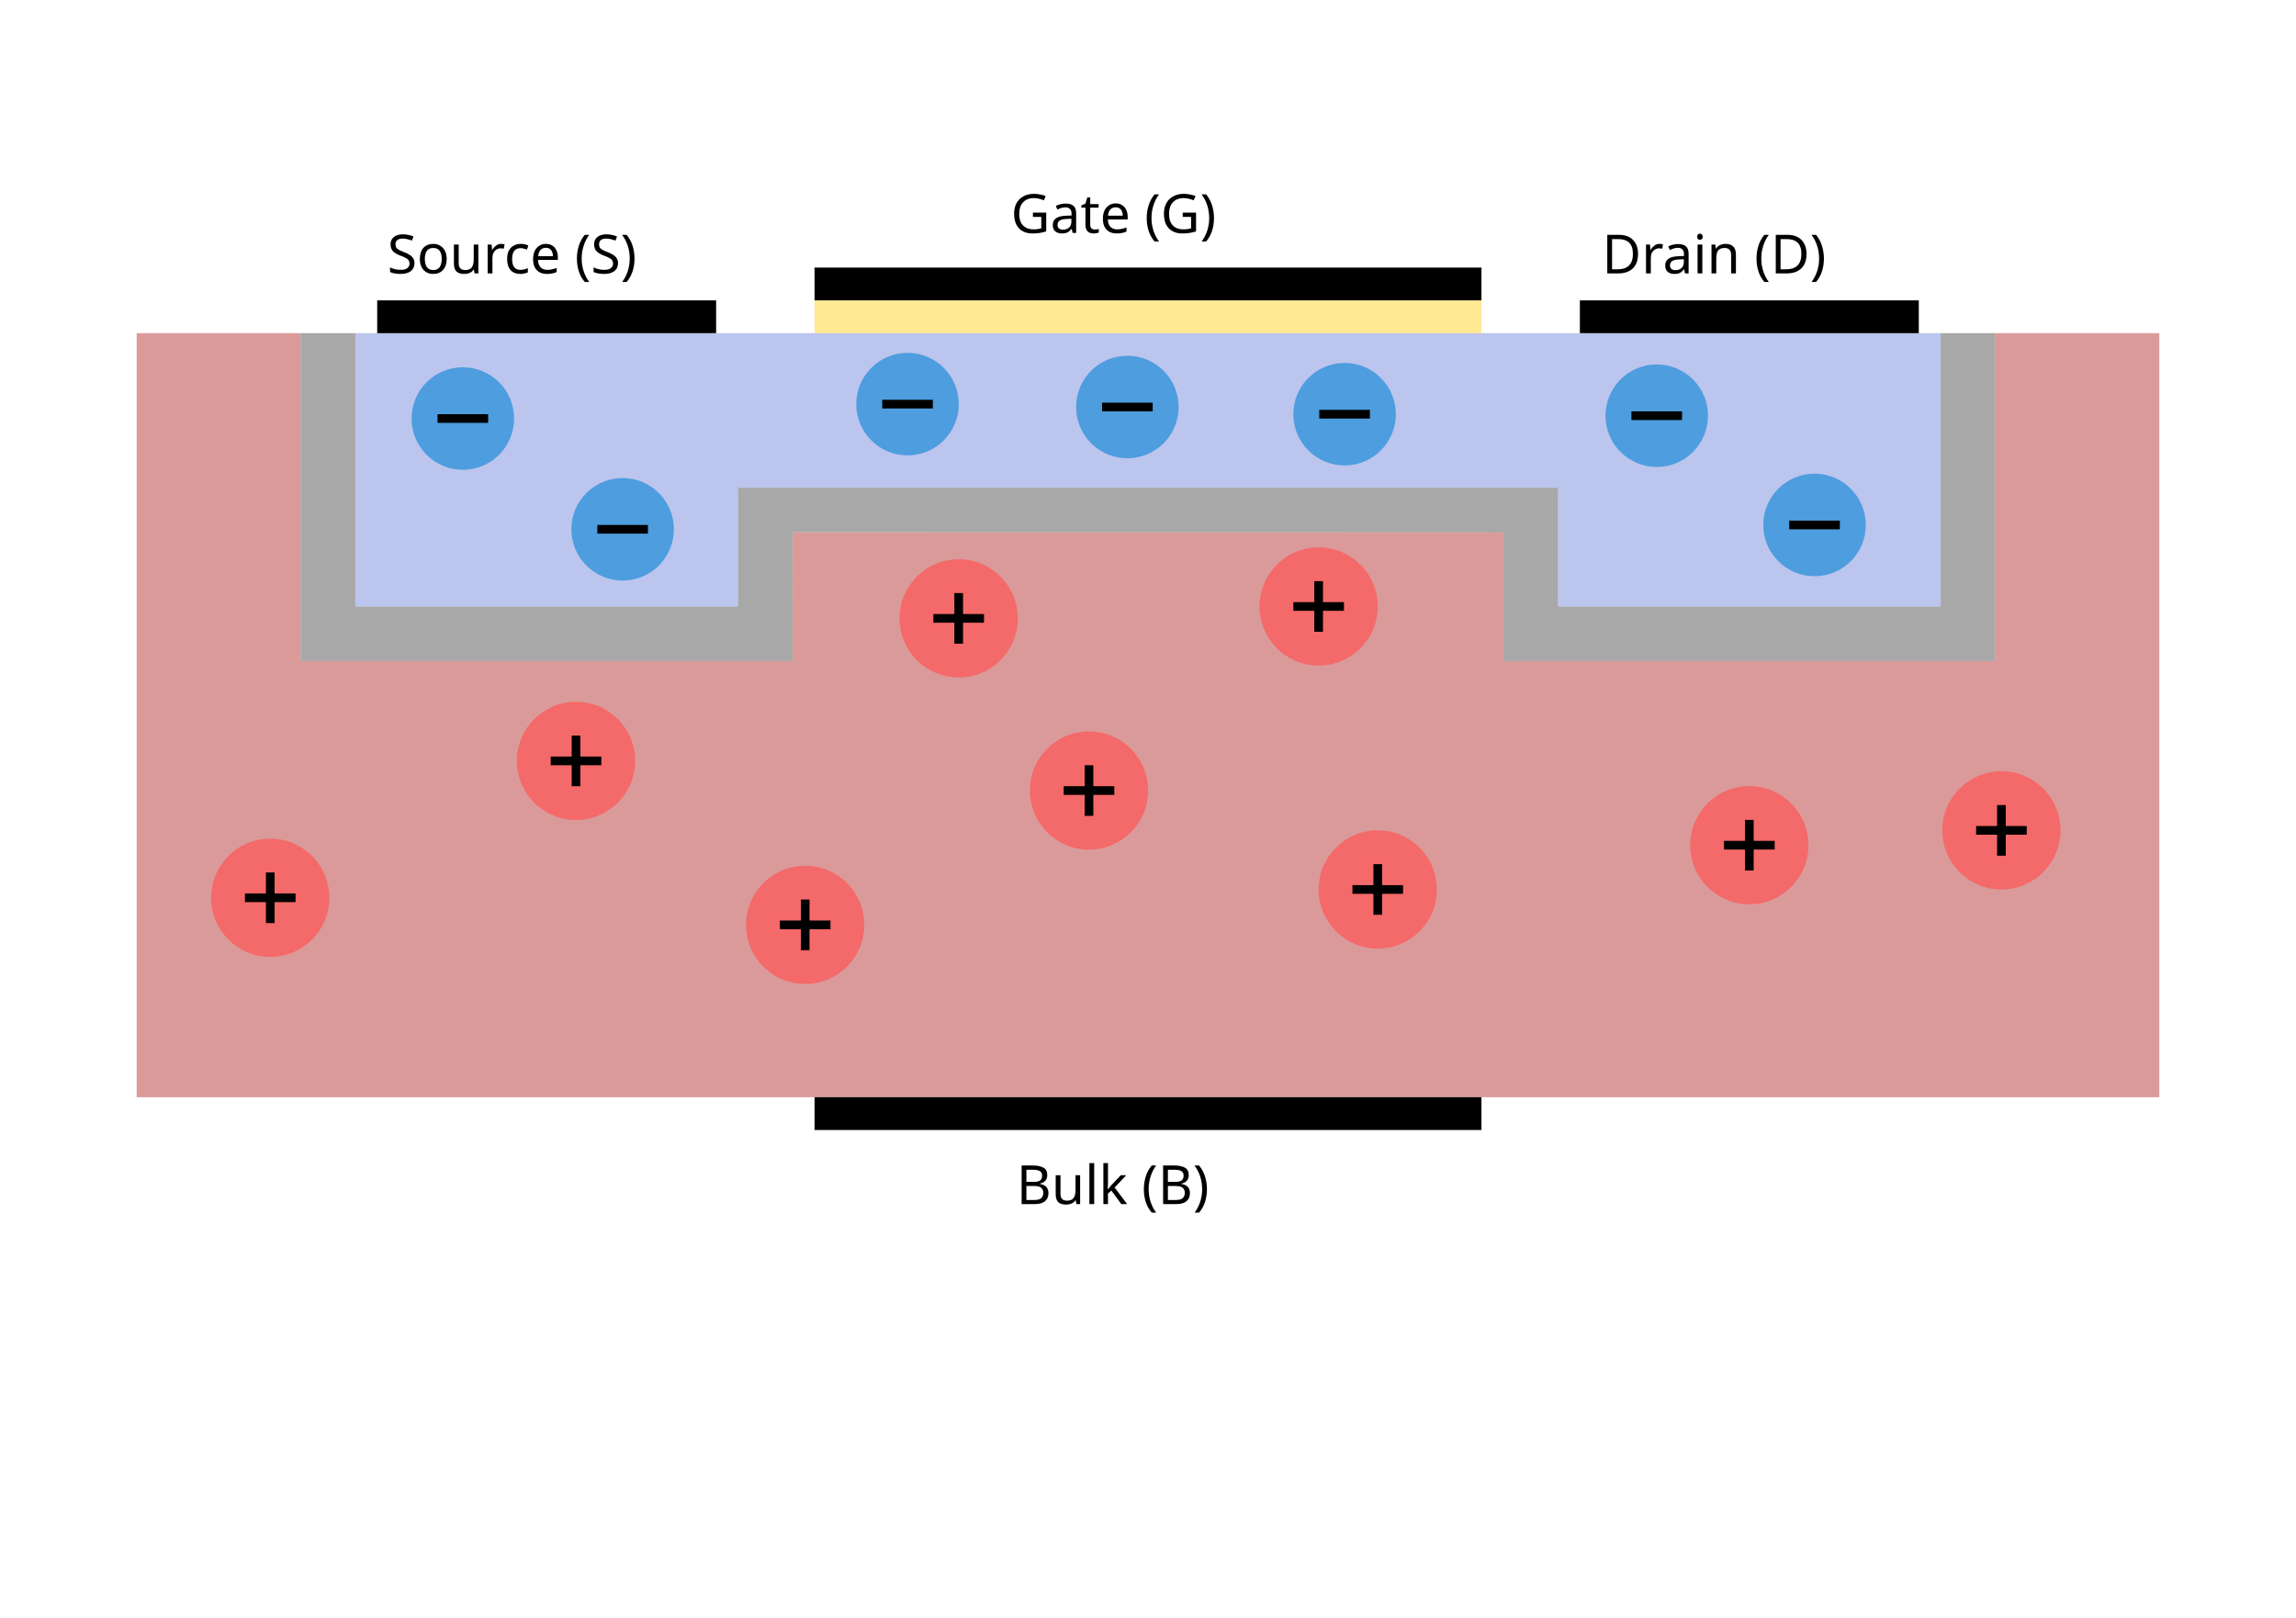
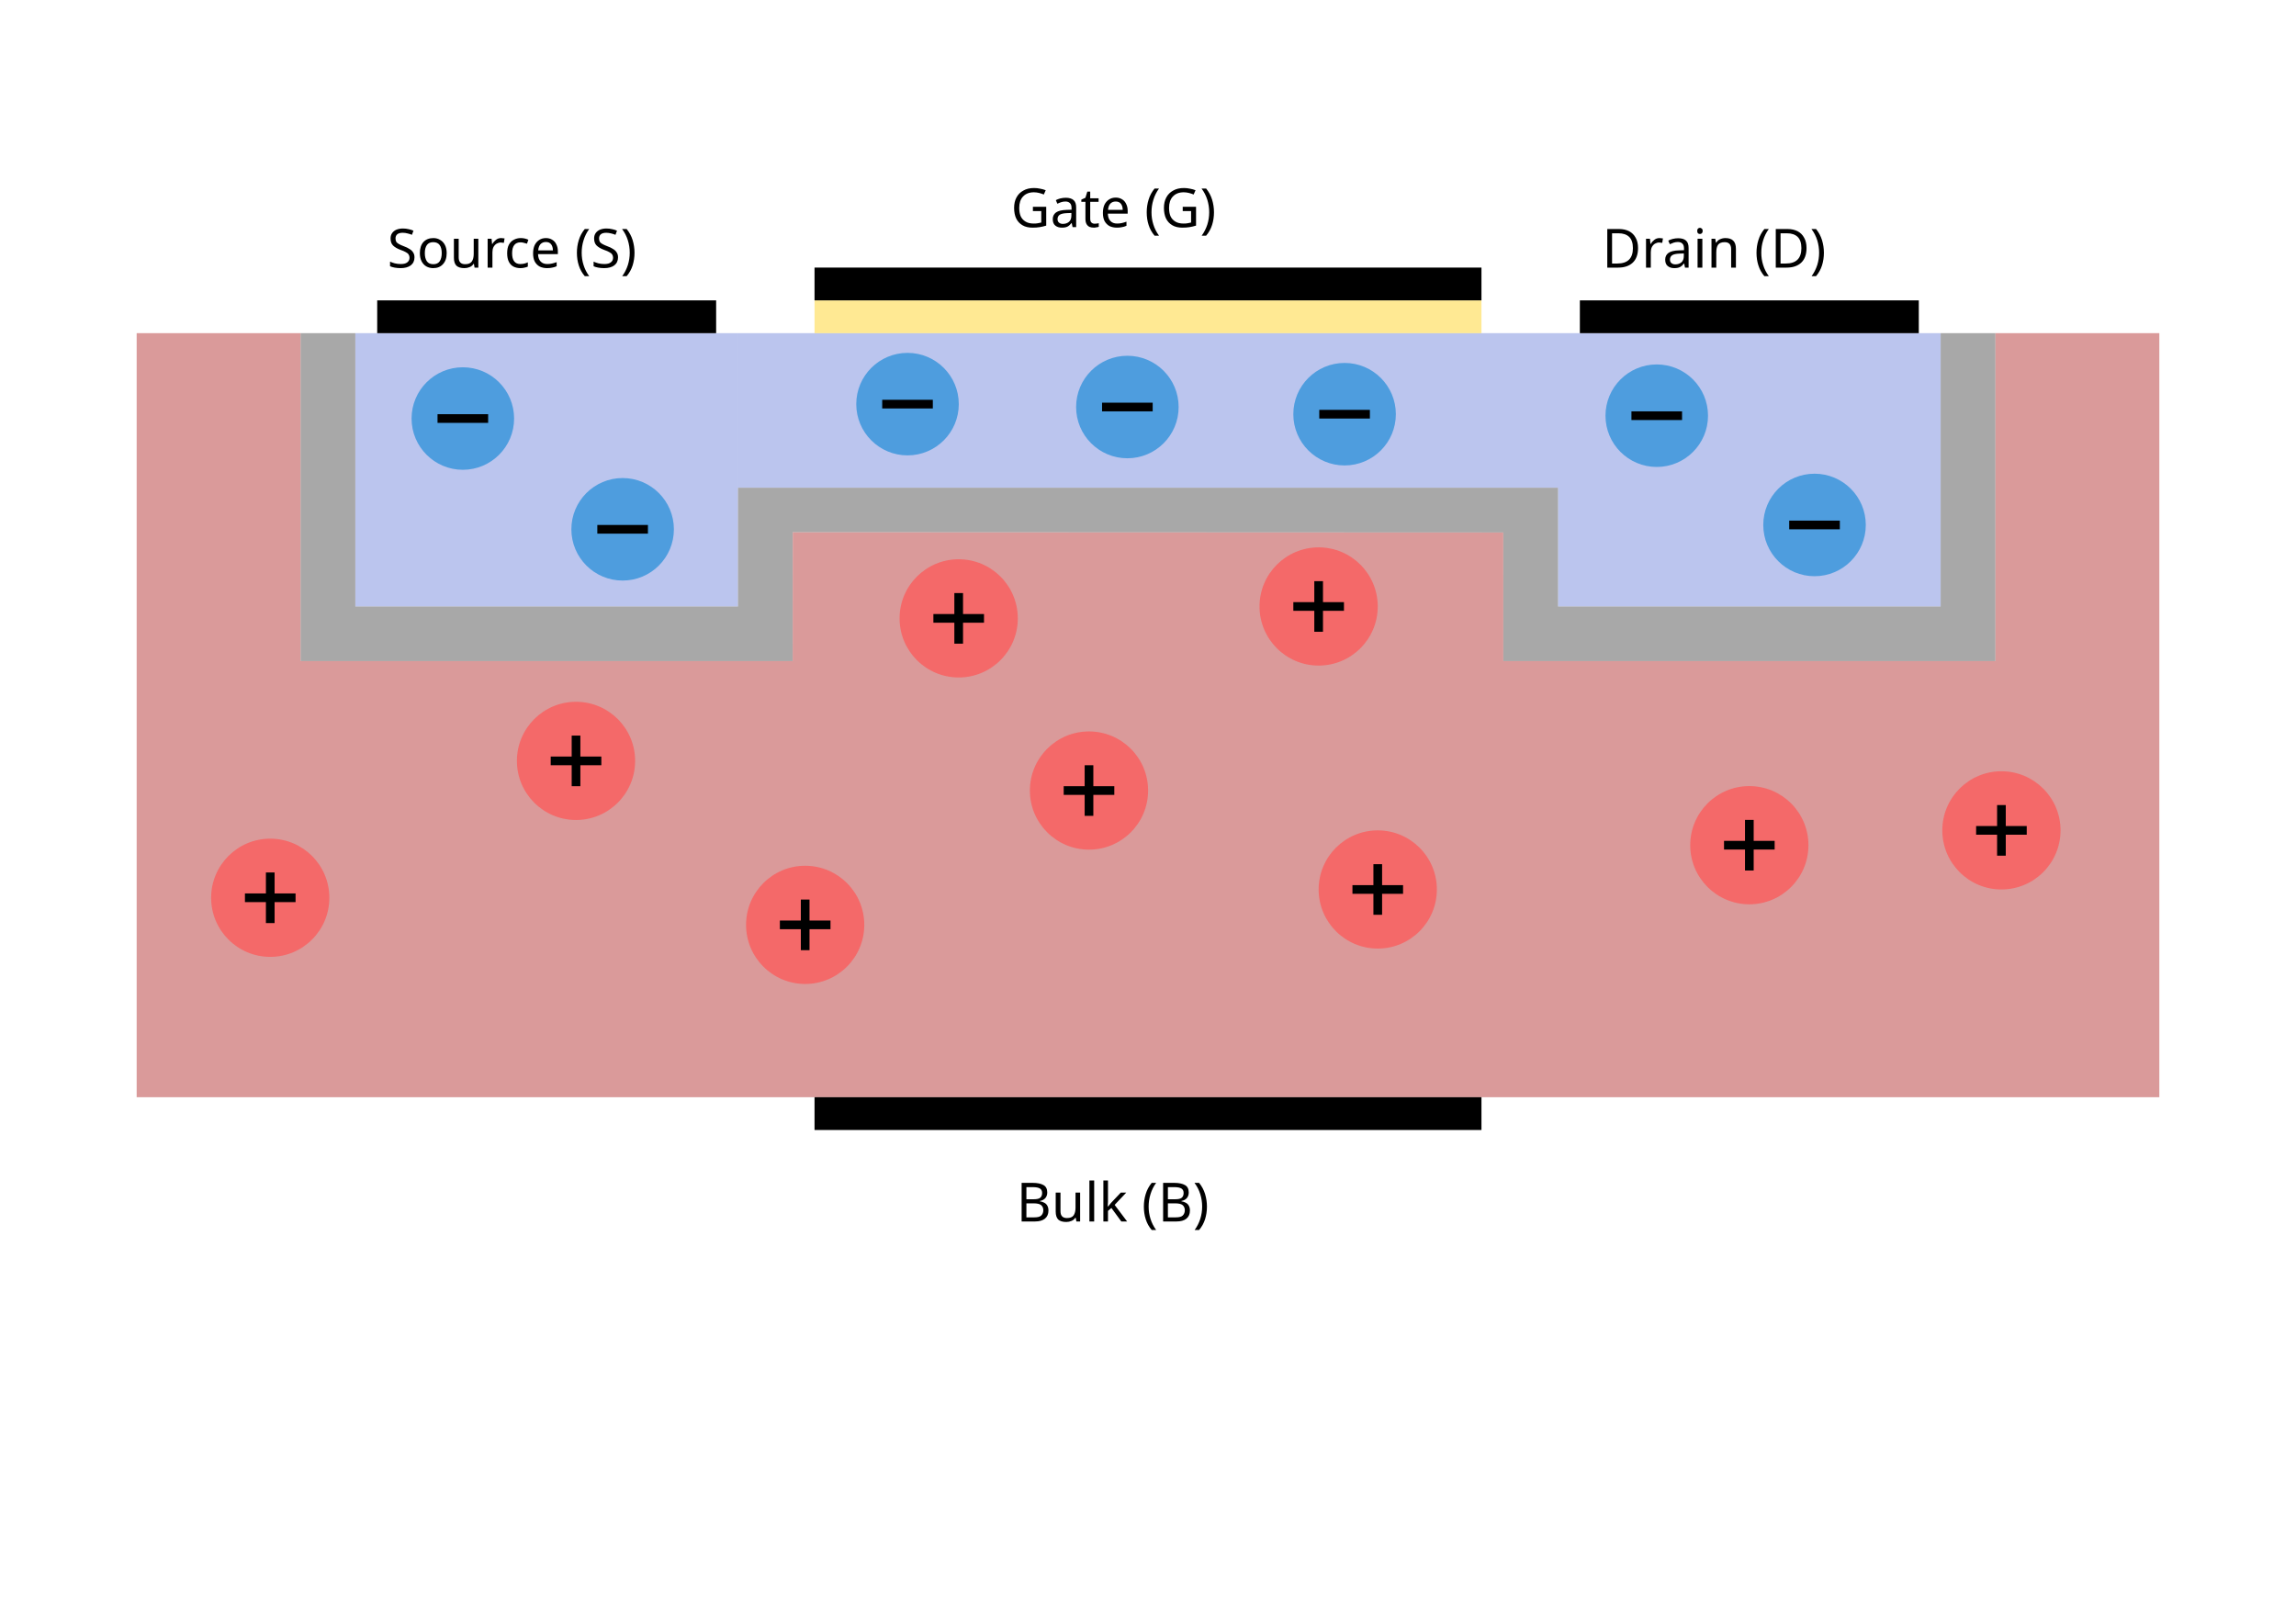
<svg xmlns="http://www.w3.org/2000/svg" width="210mm" height="148mm" viewBox="0 0 210 148" version="1.1" id="svg1" xml:space="preserve">
  <defs id="defs1" />
  <g id="layer1">
    <path id="rect30345-3" style="fill:#0026bf;fill-opacity:0.267;stroke:none;stroke-width:0.197;stroke-linecap:square;stroke-miterlimit:0;paint-order:markers stroke fill" d="m 67.5,30.477 v 14.14 h 75 v 10.861 h 35 V 30.477 h -35 v -5.16e-4 z M 32.499,30.477 V 55.477 H 67.499 V 30.477 Z" />
    <path id="rect30942" style="fill:#a20000;fill-opacity:0.396;stroke:none;stroke-width:0.197;stroke-linecap:square;stroke-miterlimit:0;paint-order:markers stroke fill" d="M 12.5,30.477 V 100.368 H 197.5 V 30.477 h -15 v 30 h -45 l -7.2e-4,-11.77 -64.994,-0.029 -0.005,11.799 H 27.5 v -30 z" />
    <g id="use28-5-8" transform="translate(-3.391638,-106.3453)">
      <g id="g55-4" transform="matrix(0.4200411,0,0,0.4200411,-9.01868,114.3725)" style="opacity:1;fill:#4e9dde;fill-opacity:1">
        <circle style="fill:#4e9dde;fill-opacity:1;stroke-width:0.365;paint-order:stroke markers fill" id="circle55-4" cx="130.328" cy="72.037" r="11.162" />
      </g>
      <rect style="fill:#000000;fill-opacity:1;stroke:none;stroke-width:1.1;stroke-opacity:1" id="rect55-4" width="4.63" height="0.794" x="43.409" y="144.234" />
    </g>
    <g id="use28-5-0" transform="translate(77.25616,-106.7422)">
      <g id="g55-0" transform="matrix(0.4200411,0,0,0.4200411,-9.01868,114.3725)" style="opacity:1;fill:#4e9dde;fill-opacity:1">
        <circle style="fill:#4e9dde;fill-opacity:1;stroke-width:0.365;paint-order:stroke markers fill" id="circle55-40" cx="130.328" cy="72.037" r="11.162" />
      </g>
      <rect style="fill:#000000;fill-opacity:1;stroke:none;stroke-width:1.1;stroke-opacity:1" id="rect55-7" width="4.63" height="0.794" x="43.409" y="144.234" />
    </g>
    <g id="use28-5-2" transform="translate(120.2388,-96.60982)">
      <g id="g55-5" transform="matrix(0.4200411,0,0,0.4200411,-9.01868,114.3725)" style="opacity:1;fill:#4e9dde;fill-opacity:1">
        <circle style="fill:#4e9dde;fill-opacity:1;stroke-width:0.365;paint-order:stroke markers fill" id="circle55-7" cx="130.328" cy="72.037" r="11.162" />
      </g>
      <rect style="fill:#000000;fill-opacity:1;stroke:none;stroke-width:1.1;stroke-opacity:1" id="rect55-6" width="4.63" height="0.794" x="43.409" y="144.234" />
    </g>
    <g id="use28-5-5" transform="translate(11.2238,-96.21295)">
      <g id="g55-2" transform="matrix(0.4200411,0,0,0.4200411,-9.01868,114.3725)" style="opacity:1;fill:#4e9dde;fill-opacity:1">
        <circle style="fill:#4e9dde;fill-opacity:1;stroke-width:0.365;paint-order:stroke markers fill" id="circle55-8" cx="130.328" cy="72.037" r="11.162" />
      </g>
      <rect style="fill:#000000;fill-opacity:1;stroke:none;stroke-width:1.1;stroke-opacity:1" id="rect55-3" width="4.63" height="0.794" x="43.409" y="144.234" />
    </g>
    <g id="use30-3-9" transform="translate(7.743452,-6.122485)">
      <g id="g29-9" transform="matrix(0.4843782,0,0,0.4843782,24.31597,53.89847)" style="display:inline;fill:#f46969;fill-opacity:1">
        <circle style="fill:#f46969;fill-opacity:1;stroke-width:0.365;paint-order:stroke markers fill" id="circle29-9" cx="42.581" cy="45.062" r="11.162" />
      </g>
      <path id="path29-4" style="display:inline;fill:#000000;fill-opacity:1;stroke:none;stroke-width:1.1;stroke-opacity:1" d="m 44.545,73.411 v 1.918 h -1.918 v 0.794 h 1.918 v 1.918 h 0.794 v -1.918 h 1.918 v -0.794 h -1.918 v -1.918 z" />
    </g>
    <g id="use30-3-94" transform="translate(75.6657,-20.24842)">
      <g id="g29-96" transform="matrix(0.4843782,0,0,0.4843782,24.31597,53.89847)" style="display:inline;fill:#f46969;fill-opacity:1">
        <circle style="fill:#f46969;fill-opacity:1;stroke-width:0.365;paint-order:stroke markers fill" id="circle29-90" cx="42.581" cy="45.062" r="11.162" />
      </g>
      <path id="path29-8" style="display:inline;fill:#000000;fill-opacity:1;stroke:none;stroke-width:1.1;stroke-opacity:1" d="m 44.545,73.411 v 1.918 h -1.918 v 0.794 h 1.918 v 1.918 h 0.794 v -1.918 h 1.918 v -0.794 h -1.918 v -1.918 z" />
    </g>
    <g id="use30-3-2" transform="translate(81.07238,5.639441)">
      <g id="g29-4" transform="matrix(0.4843782,0,0,0.4843782,24.31597,53.89847)" style="display:inline;fill:#f46969;fill-opacity:1">
        <circle style="fill:#f46969;fill-opacity:1;stroke-width:0.365;paint-order:stroke markers fill" id="circle29-5" cx="42.581" cy="45.062" r="11.162" />
      </g>
      <path id="path29-9" style="display:inline;fill:#000000;fill-opacity:1;stroke:none;stroke-width:1.1;stroke-opacity:1" d="m 44.545,73.411 v 1.918 h -1.918 v 0.794 h 1.918 v 1.918 h 0.794 v -1.918 h 1.918 v -0.794 h -1.918 v -1.918 z" />
    </g>
    <g id="use30-3-25" transform="translate(28.70257,8.877515)">
      <g id="g29-5" transform="matrix(0.4843782,0,0,0.4843782,24.31597,53.89847)" style="display:inline;fill:#f46969;fill-opacity:1">
        <circle style="fill:#f46969;fill-opacity:1;stroke-width:0.365;paint-order:stroke markers fill" id="circle29-7" cx="42.581" cy="45.062" r="11.162" />
      </g>
      <path id="path29-2" style="display:inline;fill:#000000;fill-opacity:1;stroke:none;stroke-width:1.1;stroke-opacity:1" d="m 44.545,73.411 v 1.918 h -1.918 v 0.794 h 1.918 v 1.918 h 0.794 v -1.918 h 1.918 v -0.794 h -1.918 v -1.918 z" />
    </g>
    <g id="use30-3-3" transform="translate(42.74345,-19.15995)">
      <g id="g29-2" transform="matrix(0.4843782,0,0,0.4843782,24.31597,53.89847)" style="display:inline;fill:#f46969;fill-opacity:1">
        <circle style="fill:#f46969;fill-opacity:1;stroke-width:0.365;paint-order:stroke markers fill" id="circle29-95" cx="42.581" cy="45.062" r="11.162" />
      </g>
      <path id="path29-48" style="display:inline;fill:#000000;fill-opacity:1;stroke:none;stroke-width:1.1;stroke-opacity:1" d="m 44.545,73.411 v 1.918 h -1.918 v 0.794 h 1.918 v 1.918 h 0.794 v -1.918 h 1.918 v -0.794 h -1.918 v -1.918 z" />
    </g>
    <g id="use30-3-8" transform="translate(115.0585,1.589494)">
      <g id="g29-44" transform="matrix(0.4843782,0,0,0.4843782,24.31597,53.89847)" style="display:inline;fill:#f46969;fill-opacity:1">
        <circle style="fill:#f46969;fill-opacity:1;stroke-width:0.365;paint-order:stroke markers fill" id="circle29-3" cx="42.581" cy="45.062" r="11.162" />
      </g>
      <path id="path29-20" style="display:inline;fill:#000000;fill-opacity:1;stroke:none;stroke-width:1.1;stroke-opacity:1" d="m 44.545,73.411 v 1.918 h -1.918 v 0.794 h 1.918 v 1.918 h 0.794 v -1.918 h 1.918 v -0.794 h -1.918 v -1.918 z" />
    </g>
    <g id="use30-3-7" transform="translate(138.1155,0.2327577)">
      <g id="g29-1" transform="matrix(0.4843782,0,0,0.4843782,24.31597,53.89847)" style="display:inline;fill:#f46969;fill-opacity:1">
        <circle style="fill:#f46969;fill-opacity:1;stroke-width:0.365;paint-order:stroke markers fill" id="circle29-6" cx="42.581" cy="45.062" r="11.162" />
      </g>
      <path id="path29-6" style="display:inline;fill:#000000;fill-opacity:1;stroke:none;stroke-width:1.1;stroke-opacity:1" d="m 44.545,73.411 v 1.918 h -1.918 v 0.794 h 1.918 v 1.918 h 0.794 v -1.918 h 1.918 v -0.794 h -1.918 v -1.918 z" />
    </g>
    <g id="use30-3-72" transform="translate(54.66168,-3.410506)">
      <g id="g29-6" transform="matrix(0.4843782,0,0,0.4843782,24.31597,53.89847)" style="display:inline;fill:#f46969;fill-opacity:1">
        <circle style="fill:#f46969;fill-opacity:1;stroke-width:0.365;paint-order:stroke markers fill" id="circle29-99" cx="42.581" cy="45.062" r="11.162" />
      </g>
      <path id="path29-25" style="display:inline;fill:#000000;fill-opacity:1;stroke:none;stroke-width:1.1;stroke-opacity:1" d="m 44.545,73.411 v 1.918 h -1.918 v 0.794 h 1.918 v 1.918 h 0.794 v -1.918 h 1.918 v -0.794 h -1.918 v -1.918 z" />
    </g>
    <g id="use30-3-1" transform="translate(-20.22388,6.398635)">
      <g id="g29-7" transform="matrix(0.4843782,0,0,0.4843782,24.31597,53.89847)" style="display:inline;fill:#f46969;fill-opacity:1">
        <circle style="fill:#f46969;fill-opacity:1;stroke-width:0.365;paint-order:stroke markers fill" id="circle29-75" cx="42.581" cy="45.062" r="11.162" />
      </g>
      <path id="path29-5" style="display:inline;fill:#000000;fill-opacity:1;stroke:none;stroke-width:1.1;stroke-opacity:1" d="m 44.545,73.411 v 1.918 h -1.918 v 0.794 h 1.918 v 1.918 h 0.794 v -1.918 h 1.918 v -0.794 h -1.918 v -1.918 z" />
    </g>
    <rect style="fill:#000000;fill-opacity:1;stroke:none;stroke-width:0.197;stroke-linecap:square;stroke-miterlimit:0;paint-order:markers stroke fill" id="rect31945" width="31" height="3" x="34.5" y="27.477" />
    <rect style="fill:#000000;fill-opacity:1;stroke:none;stroke-width:0.197;stroke-linecap:square;stroke-miterlimit:0;paint-order:markers stroke fill" id="rect31945-0" width="31" height="3" x="144.5" y="27.477" />
    <rect style="fill:#ffdd55;fill-opacity:0.635;stroke:none;stroke-width:0.197;stroke-linecap:square;stroke-miterlimit:0;paint-order:markers stroke fill" id="rect31945-8" width="61" height="3" x="74.5" y="27.477" />
    <rect style="fill:#000000;fill-opacity:1;stroke:none;stroke-width:0.197;stroke-linecap:square;stroke-miterlimit:0;paint-order:markers stroke fill" id="rect31945-4" width="61" height="3" x="74.5" y="24.477" />
    <rect style="fill:#000000;fill-opacity:1;stroke:none;stroke-width:0.197;stroke-linecap:square;stroke-miterlimit:0;paint-order:markers stroke fill" id="rect31945-4-3" width="61" height="3" x="74.5" y="100.368" />
-     <text xml:space="preserve" style="font-size:4.939px;line-height:1.3;font-family:sans-serif;-inkscape-font-specification:sans-serif;text-align:center;text-anchor:middle;fill:#000000;fill-opacity:1;stroke:none;stroke-width:0.197;stroke-linecap:square;stroke-miterlimit:0;paint-order:markers stroke fill" x="50.041" y="25.01" id="text32123">
-       <tspan id="tspan32121" style="font-size:4.939px;fill:#000000;stroke-width:0.197" x="50.041" y="25.01">Source (S)</tspan>
+     <text xml:space="preserve" style="font-size:4.939px;line-height:1.3;font-family:sans-serif;-inkscape-font-specification:sans-serif;text-align:center;text-anchor:middle;fill:#000000;fill-opacity:1;stroke:none;stroke-width:0.197;stroke-linecap:square;stroke-miterlimit:0;paint-order:markers stroke fill" x="50.041" y="24.481" id="text32123">
+       <tspan id="tspan32121" style="font-size:4.939px;fill:#000000;stroke-width:0.197" x="50.041" y="24.481">Source (S)</tspan>
    </text>
-     <text xml:space="preserve" style="font-size:4.939px;line-height:1.3;font-family:sans-serif;-inkscape-font-specification:sans-serif;text-align:center;text-anchor:middle;fill:#000000;fill-opacity:1;stroke:none;stroke-width:0.197;stroke-linecap:square;stroke-miterlimit:0;paint-order:markers stroke fill" x="105.057" y="21.306" id="text32127">
-       <tspan id="tspan32125" style="fill:#000000;stroke-width:0.197;font-size:4.939px" x="105.057" y="21.306">Gate (G)</tspan>
+     <text xml:space="preserve" style="font-size:4.939px;line-height:1.3;font-family:sans-serif;-inkscape-font-specification:sans-serif;text-align:center;text-anchor:middle;fill:#000000;fill-opacity:1;stroke:none;stroke-width:0.197;stroke-linecap:square;stroke-miterlimit:0;paint-order:markers stroke fill" x="105.057" y="20.776" id="text32127">
+       <tspan id="tspan32125" style="font-size:4.939px;fill:#000000;stroke-width:0.197" x="105.057" y="20.776">Gate (G)</tspan>
    </text>
-     <text xml:space="preserve" style="font-size:4.939px;line-height:1.3;font-family:sans-serif;-inkscape-font-specification:sans-serif;text-align:center;text-anchor:middle;fill:#000000;fill-opacity:1;stroke:none;stroke-width:0.197;stroke-linecap:square;stroke-miterlimit:0;paint-order:markers stroke fill" x="159.984" y="25.01" id="text32131">
-       <tspan id="tspan32129" style="font-size:4.939px;fill:#000000;stroke-width:0.197" x="159.984" y="25.01">Drain (D)</tspan>
+     <text xml:space="preserve" style="font-size:4.939px;line-height:1.3;font-family:sans-serif;-inkscape-font-specification:sans-serif;text-align:center;text-anchor:middle;fill:#000000;fill-opacity:1;stroke:none;stroke-width:0.197;stroke-linecap:square;stroke-miterlimit:0;paint-order:markers stroke fill" x="159.984" y="24.481" id="text32131">
+       <tspan id="tspan32129" style="font-size:4.939px;fill:#000000;stroke-width:0.197" x="159.984" y="24.481">Drain (D)</tspan>
    </text>
-     <text xml:space="preserve" style="font-size:4.939px;line-height:1.3;font-family:sans-serif;-inkscape-font-specification:sans-serif;text-align:center;text-anchor:middle;fill:#000000;fill-opacity:1;stroke:none;stroke-width:0.197;stroke-linecap:square;stroke-miterlimit:0;paint-order:markers stroke fill" x="104.984" y="110.144" id="text32135">
-       <tspan id="tspan32133" style="font-size:4.939px;fill:#000000;stroke-width:0.197" x="104.984" y="110.144">Bulk (B)</tspan>
+     <text xml:space="preserve" style="font-size:4.939px;line-height:1.3;font-family:sans-serif;-inkscape-font-specification:sans-serif;text-align:center;text-anchor:middle;fill:#000000;fill-opacity:1;stroke:none;stroke-width:0.197;stroke-linecap:square;stroke-miterlimit:0;paint-order:markers stroke fill" x="104.984" y="111.732" id="text32135">
+       <tspan id="tspan32133" style="font-size:4.939px;fill:#000000;stroke-width:0.197" x="104.984" y="111.732">Bulk (B)</tspan>
    </text>
    <path id="rect30788-8-6" style="fill:#767676;fill-opacity:0.635;stroke:none;stroke-width:0.197;stroke-linecap:square;stroke-miterlimit:0;paint-order:markers stroke fill" d="m 27.5,30.477 v 30 h 45 v -11.799 l 65,0.029 v 11.77 h 45 v -30 h -5 v 25 h -35 l -1e-5,-10.86 h -5 -5.1e-4 v 0 h -65 1e-5 -5 v 10.86 h -35 v -25 z" />
    <g id="use28-5-0-7" transform="translate(37.28079,-107.6633)">
      <g id="g55-0-0" transform="matrix(0.4200411,0,0,0.4200411,-9.01868,114.3725)" style="opacity:1;fill:#4e9dde;fill-opacity:1">
        <circle style="fill:#4e9dde;fill-opacity:1;stroke-width:0.365;paint-order:stroke markers fill" id="circle55-40-8" cx="130.328" cy="72.037" r="11.162" />
      </g>
      <rect style="fill:#000000;fill-opacity:1;stroke:none;stroke-width:1.1;stroke-opacity:1" id="rect55-7-5" width="4.63" height="0.794" x="43.409" y="144.234" />
    </g>
    <g id="use28-5-0-0" transform="translate(105.8079,-106.6049)">
      <g id="g55-0-08" transform="matrix(0.4200411,0,0,0.4200411,-9.01868,114.3725)" style="opacity:1;fill:#4e9dde;fill-opacity:1">
        <circle style="fill:#4e9dde;fill-opacity:1;stroke-width:0.365;paint-order:stroke markers fill" id="circle55-40-7" cx="130.328" cy="72.037" r="11.162" />
      </g>
      <rect style="fill:#000000;fill-opacity:1;stroke:none;stroke-width:1.1;stroke-opacity:1" id="rect55-7-6" width="4.63" height="0.794" x="43.409" y="144.234" />
    </g>
    <g id="use28-5-0-01" transform="translate(57.38912,-107.3987)">
      <g id="g55-0-3" transform="matrix(0.4200411,0,0,0.4200411,-9.01868,114.3725)" style="opacity:1;fill:#4e9dde;fill-opacity:1">
        <circle style="fill:#4e9dde;fill-opacity:1;stroke-width:0.365;paint-order:stroke markers fill" id="circle55-40-9" cx="130.328" cy="72.037" r="11.162" />
      </g>
      <rect style="fill:#000000;fill-opacity:1;stroke:none;stroke-width:1.1;stroke-opacity:1" id="rect55-7-9" width="4.63" height="0.794" x="43.409" y="144.234" />
    </g>
  </g>
</svg>
